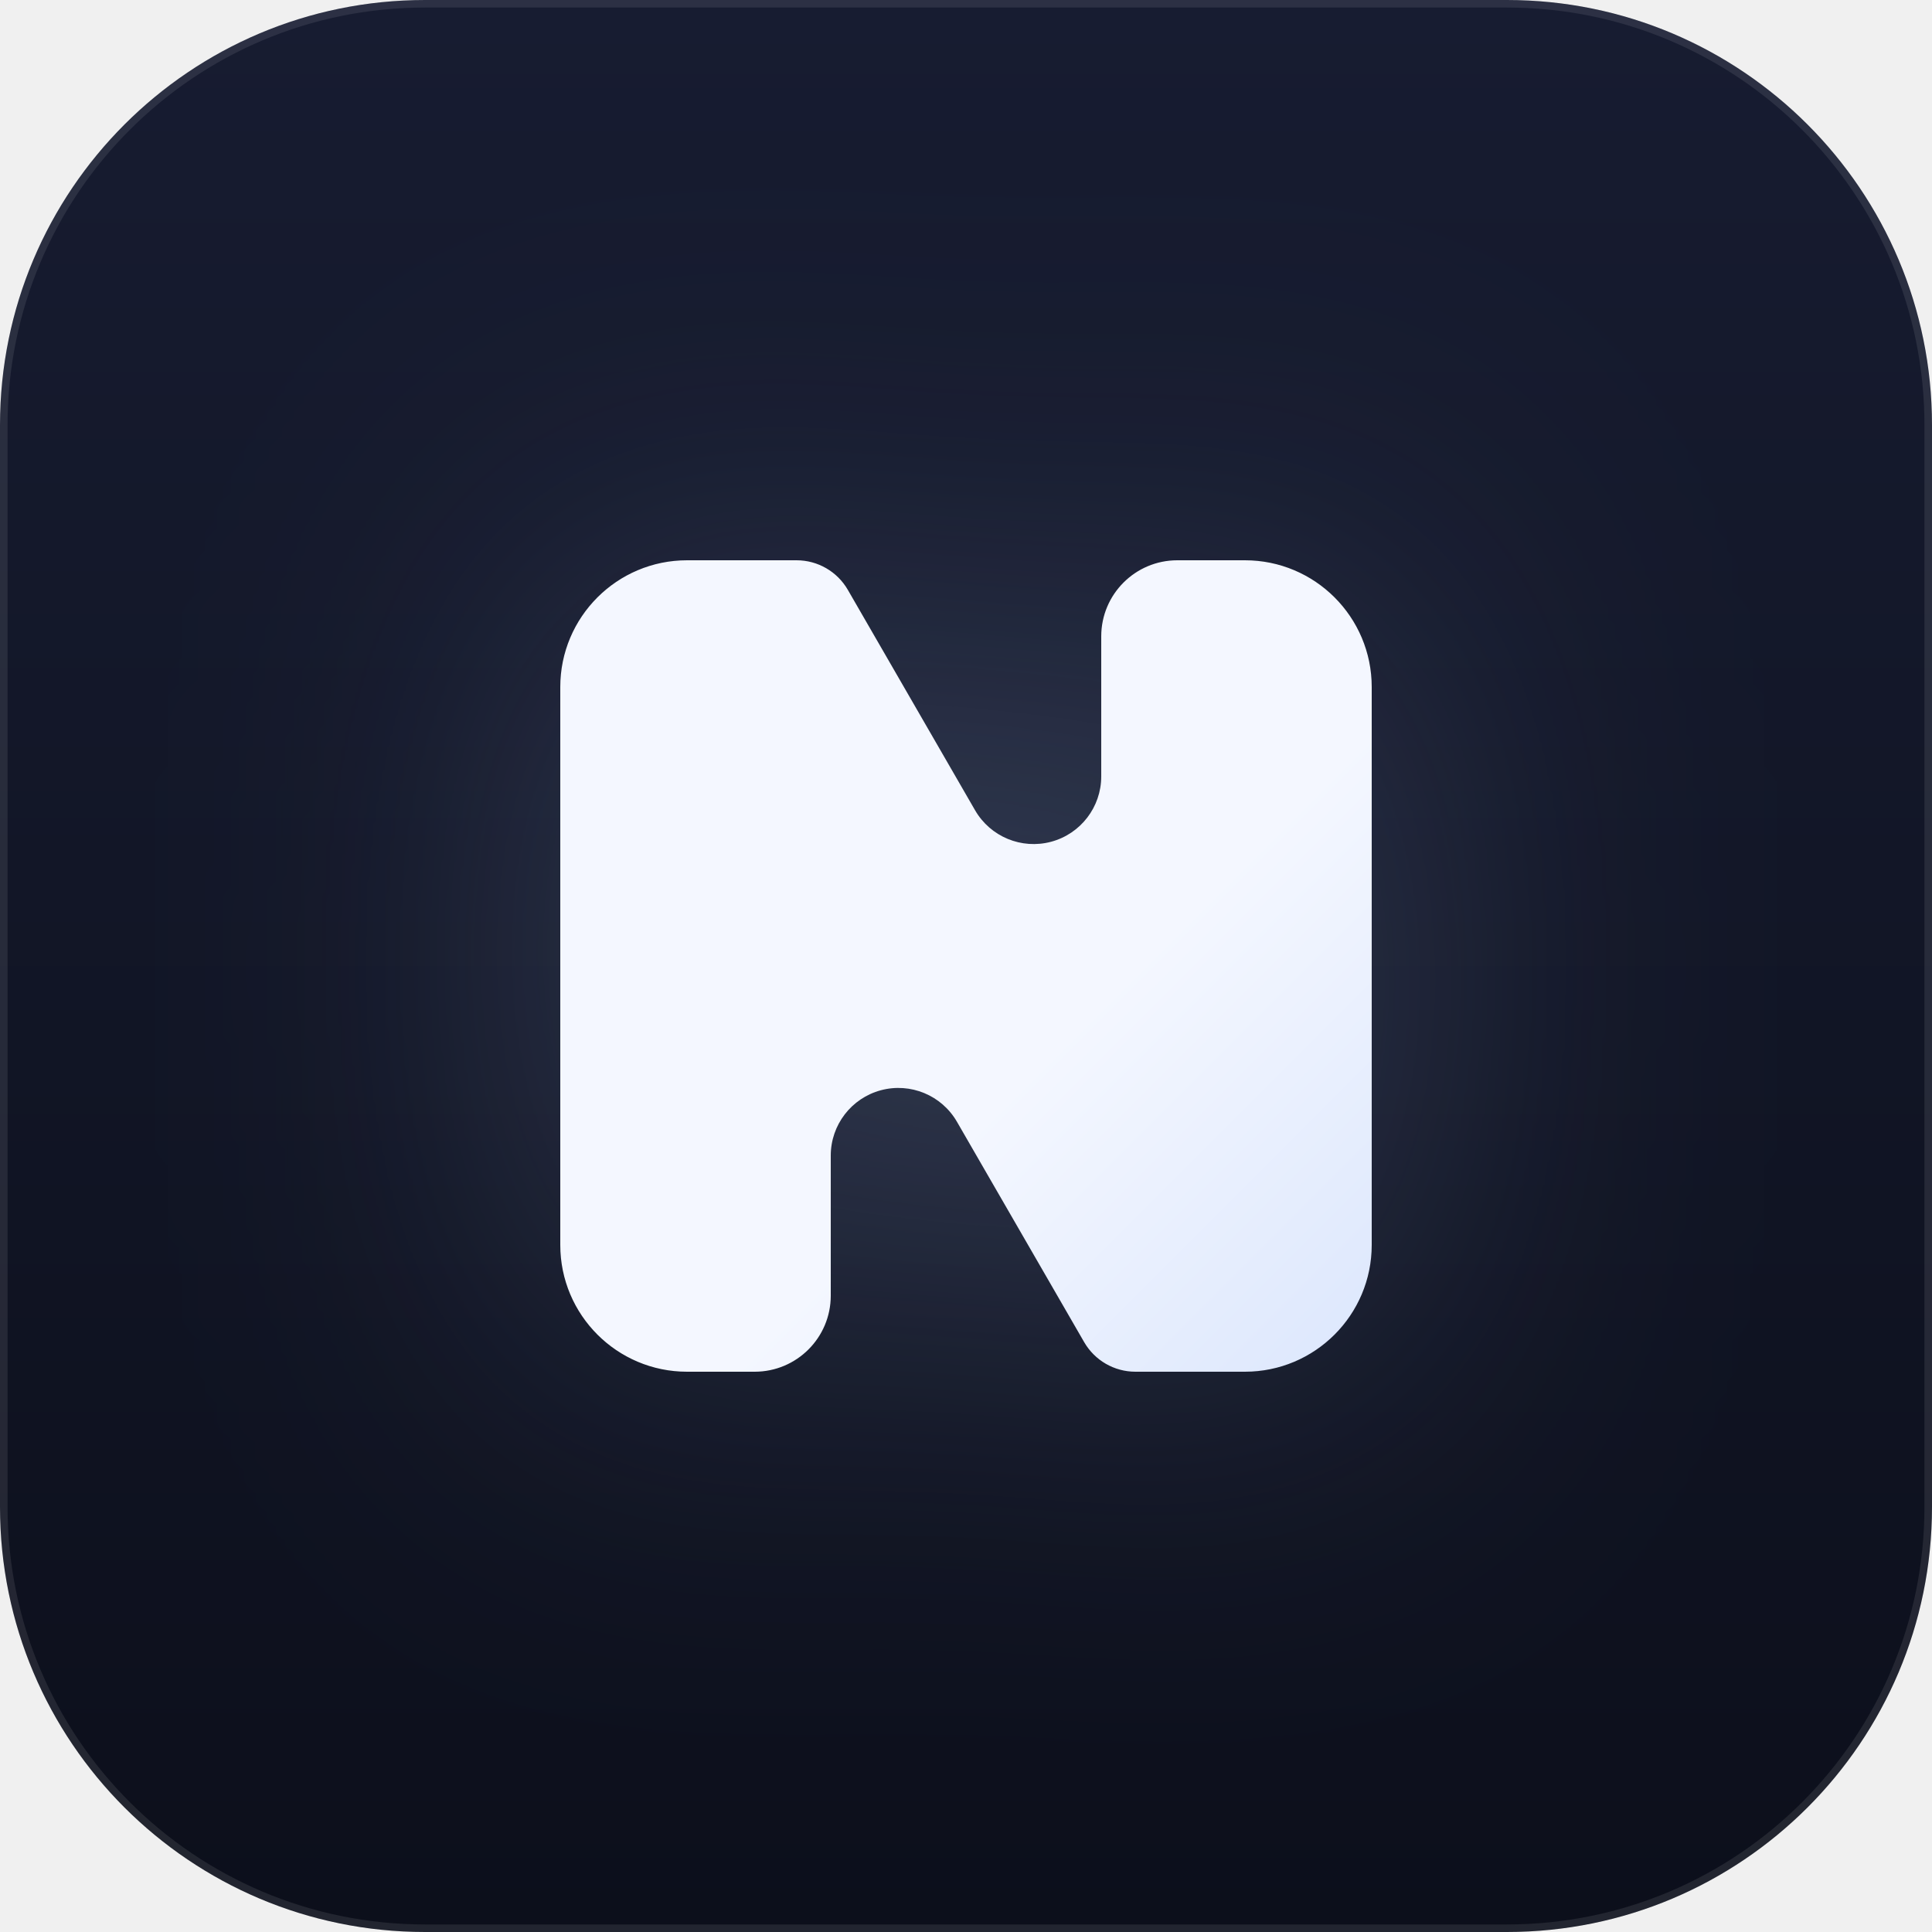
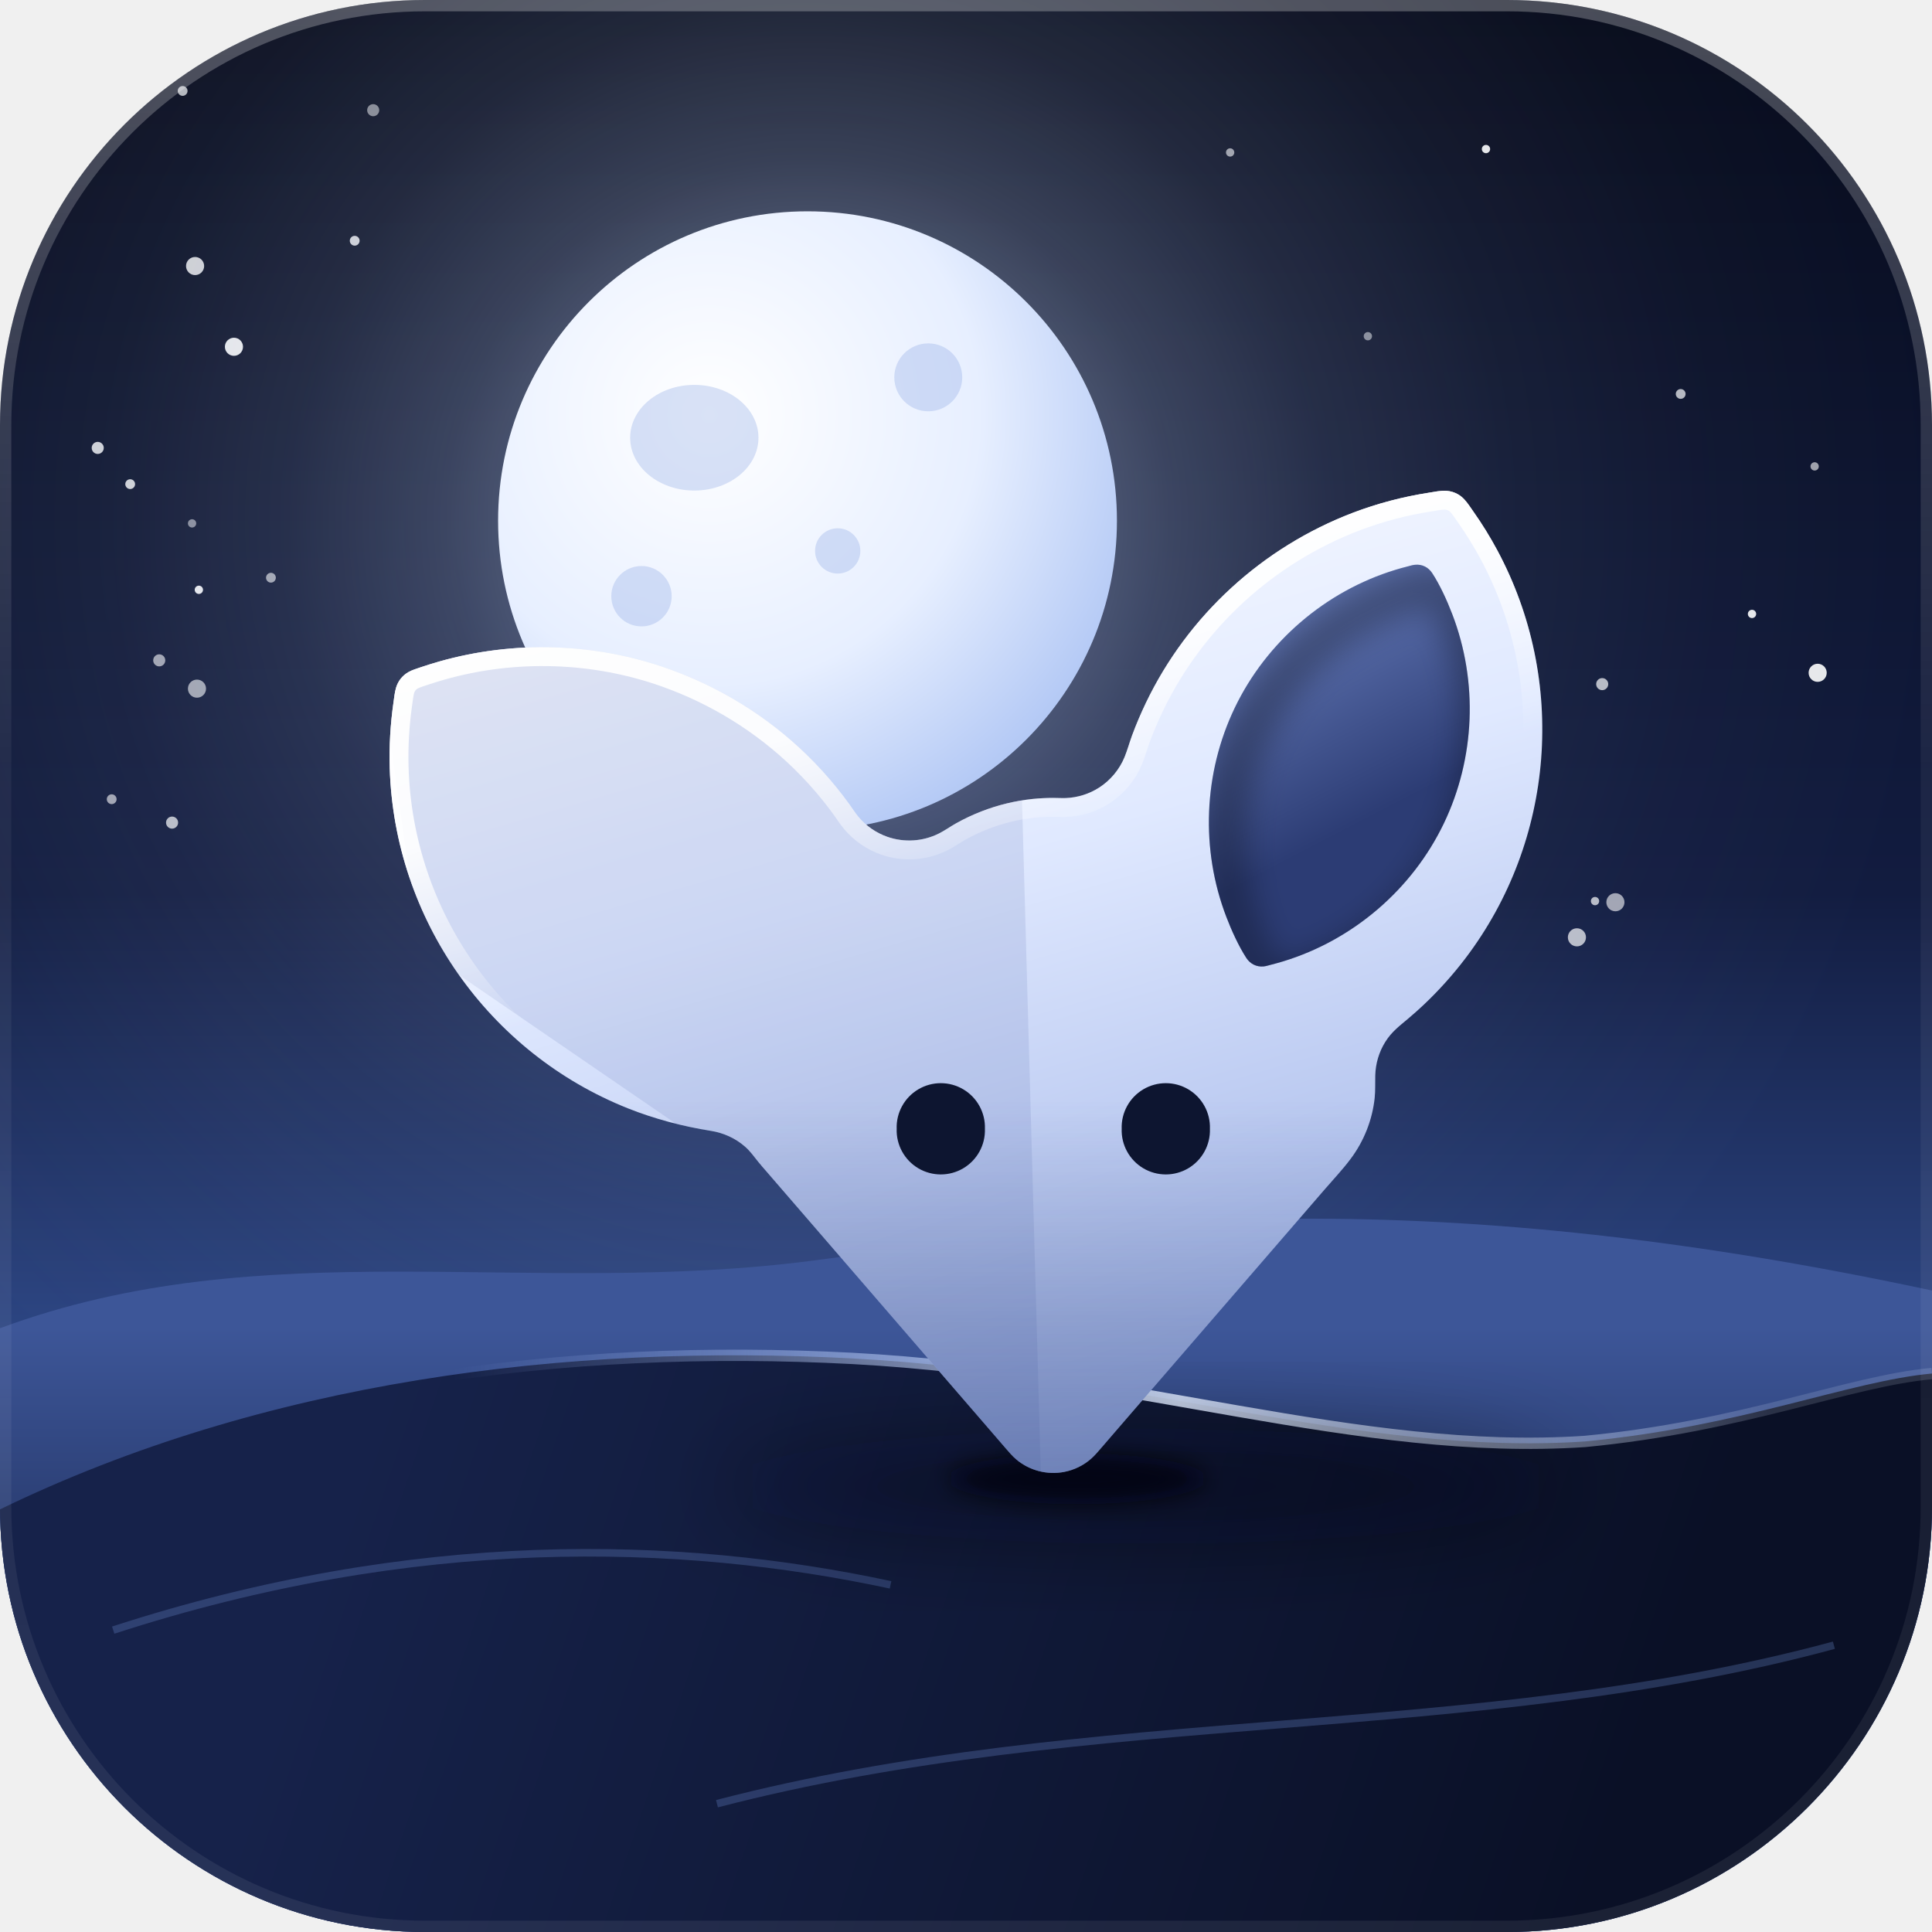
- <svg xmlns="http://www.w3.org/2000/svg" viewBox="0 0 512 512" width="512" height="512" role="img">
+ <svg xmlns="http://www.w3.org/2000/svg" viewBox="0 0 512 512" width="512" height="512">
  <defs>
    <clipPath id="tile">
      <rect width="512" height="512" rx="112.64" />
    </clipPath>
-     <linearGradient id="bg" x1="0" y1="0" x2="0" y2="512" gradientUnits="userSpaceOnUse">
-       <stop offset="0" stop-color="#171c31" />
-       <stop offset="1" stop-color="#0c0f1b" />
+     <filter id="b3" x="-60%" y="-60%" width="220%" height="220%">
+       <feGaussianBlur stdDeviation="3" />
+     </filter>
+     <filter id="b6" x="-60%" y="-60%" width="220%" height="220%">
+       <feGaussianBlur stdDeviation="6" />
+     </filter>
+     <filter id="b12" x="-60%" y="-60%" width="220%" height="220%">
+       <feGaussianBlur stdDeviation="12" />
+     </filter>
+     <filter id="b24" x="-60%" y="-60%" width="220%" height="220%">
+       <feGaussianBlur stdDeviation="24" />
+     </filter>
+     <linearGradient id="edge" x1="0" y1="0" x2="0" y2="512" gradientUnits="userSpaceOnUse">
+       <stop offset="0" stop-color="#fff" stop-opacity="0.26" />
+       <stop offset="0.4" stop-color="#fff" stop-opacity="0.05" />
+       <stop offset="1" stop-color="#fff" stop-opacity="0.07" />
    </linearGradient>
-     <linearGradient id="mk" x1="148" y1="148" x2="364" y2="364" gradientUnits="userSpaceOnUse">
-       <stop offset="0" stop-color="#F4F7FF" />
-       <stop offset="1" stop-color="#AFC8F7" />
+     <linearGradient id="sky" x1="0" y1="0" x2="0" y2="430" gradientUnits="userSpaceOnUse">
+       <stop offset="0" stop-color="#060a1a" />
+       <stop offset="0.55" stop-color="#121c40" />
+       <stop offset="0.82" stop-color="#2c4582" />
+       <stop offset="1" stop-color="#5f7fc4" />
    </linearGradient>
-     <filter id="halo" x="-50%" y="-50%" width="200%" height="200%">
-       <feGaussianBlur stdDeviation="52" />
-     </filter>
+     <radialGradient id="mg" cx="214" cy="138" r="300" gradientUnits="userSpaceOnUse">
+       <stop offset="0" stop-color="#cfe0ff" stop-opacity="0.6" />
+       <stop offset="0.1" stop-color="#cfe0ff" stop-opacity="0.53" />
+       <stop offset="0.2" stop-color="#cfe0ff" stop-opacity="0.389" />
+       <stop offset="0.32" stop-color="#cfe0ff" stop-opacity="0.242" />
+       <stop offset="0.46" stop-color="#cfe0ff" stop-opacity="0.134" />
+       <stop offset="0.62" stop-color="#cfe0ff" stop-opacity="0.066" />
+       <stop offset="0.8" stop-color="#cfe0ff" stop-opacity="0.025" />
+       <stop offset="1" stop-color="#cfe0ff" stop-opacity="0.0" />
+     </radialGradient>
+     <radialGradient id="mn" cx="188" cy="110" r="130" gradientUnits="userSpaceOnUse">
+       <stop offset="0" stop-color="#ffffff" />
+       <stop offset="0.55" stop-color="#e7efff" />
+       <stop offset="1" stop-color="#a9c1f3" />
+     </radialGradient>
+     <linearGradient id="d1" x1="0" y1="352" x2="0" y2="450" gradientUnits="userSpaceOnUse">
+       <stop offset="0" stop-color="#3d5698" />
+       <stop offset="1" stop-color="#1a2852" />
+     </linearGradient>
+     <linearGradient id="d2" x1="90" y1="400" x2="420" y2="512" gradientUnits="userSpaceOnUse">
+       <stop offset="0" stop-color="#16224a" />
+       <stop offset="1" stop-color="#0a1026" />
+     </linearGradient>
+     <linearGradient id="crest" x1="120" y1="0" x2="470" y2="0" gradientUnits="userSpaceOnUse">
+       <stop offset="0" stop-color="#9db9f7" stop-opacity="0" />
+       <stop offset="0.55" stop-color="#dbe7ff" stop-opacity="0.9" />
+       <stop offset="1" stop-color="#dbe7ff" stop-opacity="0.15" />
+     </linearGradient>
+     <path id="b" d="M77.57 156.13C80.06 156.53 82.39 157.58 84.29 159.24C85.31 160.13 86.07 161.2 86.91 162.25C87.43 162.9 87.99 163.52 88.53 164.15C91.91 168.06 95.29 171.97 98.67 175.88C109.9 188.87 121.13 201.86 132.35 214.85C133.44 216.12 134.53 217.38 135.62 218.64C136.39 219.52 137.12 220.43 138.03 221.18C140.61 223.32 144.1 224.22 147.4 223.58C149.37 223.21 151.23 222.3 152.73 220.98C153.49 220.32 154.12 219.54 154.78 218.79C155.76 217.65 156.74 216.52 157.72 215.38C160.88 211.72 164.04 208.07 167.2 204.41C177.78 192.18 188.35 179.94 198.93 167.71C200.64 165.73 202.56 163.7 204.11 161.61C206.71 158.13 208.35 153.98 208.82 149.66C208.98 148.15 208.9 146.67 208.94 145.16C209 142.83 209.68 140.52 210.92 138.54C212.17 136.53 213.7 135.41 215.45 133.93C216.47 133.07 217.47 132.18 218.44 131.27C221.47 128.41 224.27 125.3 226.79 121.98C244.47 98.66 246.91 67.05 233.06 41.28C231.64 38.64 230.06 36.08 228.33 33.63C227.76 32.82 227.21 31.95 226.54 31.23C226.19 30.86 225.81 30.54 225.38 30.28C224.66 29.85 223.85 29.6 223.01 29.54C221.87 29.47 220.67 29.74 219.54 29.92C214.44 30.71 209.4 32.03 204.58 33.86C186.64 40.69 171.89 54.18 163.58 71.48C162.57 73.59 161.65 75.74 160.84 77.93C160.33 79.33 159.93 80.79 159.37 82.18C158.36 84.65 156.58 86.79 154.33 88.24C152.36 89.5 150.07 90.22 147.73 90.31C146.9 90.34 146.06 90.28 145.23 90.28C143.9 90.28 142.56 90.35 141.24 90.48C137.75 90.84 134.32 91.67 131.06 92.94C129.35 93.6 127.68 94.39 126.08 95.28C124.92 95.93 123.83 96.72 122.64 97.32C119.49 98.9 115.77 99.14 112.44 97.97C110.24 97.2 108.25 95.83 106.75 94.04C106.11 93.27 105.57 92.42 104.99 91.61C104.21 90.53 103.4 89.46 102.57 88.43C100.69 86.09 98.66 83.86 96.52 81.77C88.74 74.18 79.36 68.38 69.13 64.74C54.67 59.58 38.62 59.11 23.86 63.29C22.58 63.66 21.31 64.05 20.04 64.48C19.26 64.75 18.44 64.99 17.72 65.4C17.14 65.73 16.63 66.17 16.21 66.69C15.79 67.22 15.49 67.81 15.29 68.45C15.01 69.4 14.91 70.43 14.77 71.41C14.16 75.7 13.9 80.04 14.03 84.37C14.94 114.16 33.5 140.68 61.2 151.7C66.48 153.79 71.97 155.24 77.57 156.13Z" />
+     <clipPath id="bc">
+       <path d="M77.57 156.13C80.06 156.53 82.39 157.58 84.29 159.24C85.31 160.13 86.07 161.2 86.91 162.25C87.43 162.9 87.99 163.52 88.53 164.15C91.91 168.06 95.29 171.97 98.67 175.88C109.9 188.87 121.13 201.86 132.35 214.85C133.44 216.12 134.53 217.38 135.62 218.64C136.39 219.52 137.12 220.43 138.03 221.18C140.61 223.32 144.1 224.22 147.4 223.58C149.37 223.21 151.23 222.3 152.73 220.98C153.49 220.32 154.12 219.54 154.78 218.79C155.76 217.65 156.74 216.52 157.72 215.38C160.88 211.72 164.04 208.07 167.2 204.41C177.78 192.18 188.35 179.94 198.93 167.71C200.64 165.73 202.56 163.7 204.11 161.61C206.71 158.13 208.35 153.98 208.82 149.66C208.98 148.15 208.9 146.67 208.94 145.16C209 142.83 209.68 140.52 210.92 138.54C212.17 136.53 213.7 135.41 215.45 133.93C216.47 133.07 217.47 132.18 218.44 131.27C221.47 128.41 224.27 125.3 226.79 121.98C244.47 98.66 246.91 67.05 233.06 41.28C231.64 38.64 230.06 36.08 228.33 33.63C227.76 32.82 227.21 31.95 226.54 31.23C226.19 30.86 225.81 30.54 225.38 30.28C224.66 29.85 223.85 29.6 223.01 29.54C221.87 29.47 220.67 29.74 219.54 29.92C214.44 30.71 209.4 32.03 204.58 33.86C186.64 40.69 171.89 54.18 163.58 71.48C162.57 73.59 161.65 75.74 160.84 77.93C160.33 79.33 159.93 80.79 159.37 82.18C158.36 84.65 156.58 86.79 154.33 88.24C152.36 89.5 150.07 90.22 147.73 90.31C146.9 90.34 146.06 90.28 145.23 90.28C143.9 90.28 142.56 90.35 141.24 90.48C137.75 90.84 134.32 91.67 131.06 92.94C129.35 93.6 127.68 94.39 126.08 95.28C124.92 95.93 123.83 96.72 122.64 97.32C119.49 98.9 115.77 99.14 112.44 97.97C110.24 97.2 108.25 95.83 106.75 94.04C106.11 93.27 105.57 92.42 104.99 91.61C104.21 90.53 103.4 89.46 102.57 88.43C100.69 86.09 98.66 83.86 96.52 81.77C88.74 74.18 79.36 68.38 69.13 64.74C54.67 59.58 38.62 59.11 23.86 63.29C22.58 63.66 21.31 64.05 20.04 64.48C19.26 64.75 18.44 64.99 17.72 65.4C17.14 65.73 16.63 66.17 16.21 66.69C15.79 67.22 15.49 67.81 15.29 68.45C15.01 69.4 14.91 70.43 14.77 71.41C14.16 75.7 13.9 80.04 14.03 84.37C14.94 114.16 33.5 140.68 61.2 151.7C66.48 153.79 71.97 155.24 77.57 156.13Z" />
+     </clipPath>
+     <clipPath id="ec">
+       <path d="M183.45 121.95C184.22 123.12 185.46 123.74 186.86 123.61C187.35 123.56 187.85 123.39 188.33 123.27C189.14 123.07 189.94 122.84 190.74 122.6C204.57 118.38 216.26 108.35 222.51 95.31C228.7 82.41 229.3 67.27 224.16 53.92C223.16 51.3 221.74 48.17 220.21 45.83C219.44 44.65 218.2 44.03 216.8 44.17C216.31 44.21 215.81 44.38 215.33 44.5C214.52 44.7 213.72 44.93 212.92 45.17C199.09 49.39 187.4 59.43 181.15 72.46C174.96 85.36 174.36 100.5 179.5 113.85C180.5 116.47 181.92 119.6 183.45 121.95Z" />
+     </clipPath>
+     <linearGradient id="fur" x1="94.4" y1="12.8" x2="161.6" y2="243.2" gradientUnits="userSpaceOnUse">
+       <stop offset="0" stop-color="#ffffff" />
+       <stop offset="0.4" stop-color="#e0e9ff" />
+       <stop offset="1" stop-color="#8fa5e0" />
+     </linearGradient>
+     <linearGradient id="earf" x1="102.8" y1="60" x2="139.2" y2="130" gradientUnits="userSpaceOnUse">
+       <stop offset="0" stop-color="#8ba4e6" />
+       <stop offset="1" stop-color="#2c3c74" />
+     </linearGradient>
+     <linearGradient id="ao" x1="0" y1="150" x2="0" y2="232" gradientUnits="userSpaceOnUse">
+       <stop offset="0" stop-color="#26386f" stop-opacity="0" />
+       <stop offset="1" stop-color="#26386f" stop-opacity="0.42" />
+     </linearGradient>
+     <linearGradient id="rim" x1="96.64" y1="20.48" x2="147.6" y2="195.2" gradientUnits="userSpaceOnUse">
+       <stop offset="0" stop-color="#ffffff" stop-opacity="1" />
+       <stop offset="0.3" stop-color="#ffffff" stop-opacity="0.9" />
+       <stop offset="0.52" stop-color="#ffffff" stop-opacity="0" />
+     </linearGradient>
  </defs>
  <g clip-path="url(#tile)">
-     <rect width="512" height="512" fill="url(#bg)" />
-     <g opacity="0.22" filter="url(#halo)">
-       <path transform="translate(256 256) scale(1.12) translate(-128 -128)" d="M32 62 A30 30 0 0 1 62 32 L87.92 32 A14 14 0 0 1 100.04 39 L130.14 91.14 A16 16 0 0 0 160 83.14 L160 50 A18 18 0 0 1 178 32 L194 32 A30 30 0 0 1 224 62 L224 194 A30 30 0 0 1 194 224 L168.08 224 A14 14 0 0 1 155.96 217 L125.86 164.86 A16 16 0 0 0 96 172.86 L96 206 A18 18 0 0 1 78 224 L62 224 A30 30 0 0 1 32 194 Z" fill="#AFC8F7" />
+     <rect width="512" height="512" fill="url(#sky)" />
+     <circle cx="326" cy="40.4" r="1.1" fill="#fff" opacity="0.6" />
+     <circle cx="50.9" cy="138.7" r="1.1" fill="#fff" opacity="0.5" />
+     <circle cx="52.7" cy="156.3" r="1.1" fill="#fff" opacity="0.9" />
+     <circle cx="45.6" cy="218" r="1.6" fill="#fff" opacity="0.7" />
+     <circle cx="71.8" cy="153.1" r="1.3" fill="#fff" opacity="0.6" />
+     <circle cx="51.7" cy="70.5" r="2.4" fill="#fff" opacity="0.8" />
+     <circle cx="62" cy="91.9" r="2.4" fill="#fff" opacity="0.9" />
+     <circle cx="362.5" cy="89.1" r="1.1" fill="#fff" opacity="0.5" />
+     <circle cx="42.2" cy="175" r="1.6" fill="#fff" opacity="0.6" />
+     <circle cx="393.8" cy="39.5" r="1.1" fill="#fff" opacity="0.9" />
+     <circle cx="52.2" cy="182.5" r="2.4" fill="#fff" opacity="0.6" />
+     <circle cx="34.5" cy="128.3" r="1.3" fill="#fff" opacity="0.8" />
+     <circle cx="481.7" cy="178.3" r="2.4" fill="#fff" opacity="0.9" />
+     <circle cx="94" cy="63.8" r="1.3" fill="#fff" opacity="0.8" />
+     <circle cx="29.6" cy="211.8" r="1.3" fill="#fff" opacity="0.6" />
+     <circle cx="25.9" cy="118.7" r="1.6" fill="#fff" opacity="0.8" />
+     <circle cx="422.7" cy="238.8" r="1.1" fill="#fff" opacity="0.7" />
+     <circle cx="428.1" cy="239.1" r="2.4" fill="#fff" opacity="0.6" />
+     <circle cx="480.9" cy="123.6" r="1.1" fill="#fff" opacity="0.6" />
+     <circle cx="48.4" cy="24.1" r="1.3" fill="#fff" opacity="0.7" />
+     <circle cx="464.3" cy="162.7" r="1.1" fill="#fff" opacity="0.9" />
+     <circle cx="417.9" cy="248.4" r="2.4" fill="#fff" opacity="0.7" />
+     <circle cx="371.8" cy="191.3" r="2.4" fill="#fff" opacity="0.9" />
+     <circle cx="98.9" cy="29.2" r="1.6" fill="#fff" opacity="0.5" />
+     <circle cx="424.6" cy="181.3" r="1.6" fill="#fff" opacity="0.7" />
+     <circle cx="445.4" cy="104.4" r="1.3" fill="#fff" opacity="0.7" />
+     <rect width="512" height="512" fill="url(#mg)" />
+     <circle cx="214" cy="138" r="82" fill="url(#mn)" />
+     <g fill="#8fa9e4" opacity="0.34">
+       <ellipse cx="184" cy="116" rx="17" ry="14" />
+       <circle cx="246" cy="100" r="9" />
+       <circle cx="222" cy="146" r="6" />
+       <circle cx="170" cy="158" r="8" />
    </g>
-     <path transform="translate(256 256) scale(1.12) translate(-128 -128)" d="M32 62 A30 30 0 0 1 62 32 L87.92 32 A14 14 0 0 1 100.04 39 L130.14 91.14 A16 16 0 0 0 160 83.14 L160 50 A18 18 0 0 1 178 32 L194 32 A30 30 0 0 1 224 62 L224 194 A30 30 0 0 1 194 224 L168.08 224 A14 14 0 0 1 155.96 217 L125.86 164.86 A16 16 0 0 0 96 172.86 L96 206 A18 18 0 0 1 78 224 L62 224 A30 30 0 0 1 32 194 Z" fill="url(#mk)" />
+     <path d="M0 352C70 326 140 344 216 334S372 312 512 342V512H0Z" fill="url(#d1)" />
+     <path d="M0 400C70 366 150 356 226 360 300 364 360 386 420 382 462 378 490 366 512 364V512H0Z" fill="url(#d2)" />
+     <path d="M0 400C70 366 150 356 226 360 300 364 360 386 420 382 462 378 490 366 512 364" fill="none" stroke="url(#crest)" stroke-width="3" />
+     <g stroke="#6f8fd6" stroke-opacity="0.28" stroke-width="2" fill="none">
+       <path d="M30 432C110 406 180 408 236 420" />
+       <path d="M190 478C290 452 390 462 486 436" />
+     </g>
+     <ellipse cx="303.6" cy="393.9" rx="112" ry="15" fill="#02040c" opacity="0.38" filter="url(#b12)" />
+     <ellipse cx="285.4" cy="391.9" rx="34" ry="6.5" fill="#02040c" opacity="0.75" filter="url(#b3)" />
+     <g transform="translate(256 262) rotate(0) scale(1.34) translate(-128 -128)">
+       <use href="#b" fill="url(#fur)" />
+       <g clip-path="url(#bc)">
+         <path d="M139 88L143 231L90 168L20 120L10 50L70 55L112 97Z" fill="#4a60a8" opacity="0.14" />
+       </g>
+       <path d="M183.45 121.95C184.22 123.12 185.46 123.74 186.86 123.61C187.35 123.56 187.85 123.39 188.33 123.27C189.14 123.07 189.94 122.84 190.74 122.6C204.57 118.38 216.26 108.35 222.51 95.31C228.7 82.41 229.3 67.27 224.16 53.92C223.16 51.3 221.74 48.17 220.21 45.83C219.44 44.65 218.2 44.03 216.8 44.17C216.31 44.21 215.81 44.38 215.33 44.5C214.52 44.7 213.72 44.93 212.92 45.17C199.09 49.39 187.4 59.43 181.15 72.46C174.96 85.36 174.36 100.5 179.5 113.85C180.5 116.47 181.92 119.6 183.45 121.95Z" fill="url(#earf)" />
+       <g clip-path="url(#ec)">
+         <path d="M183.45 121.95C184.22 123.12 185.46 123.74 186.86 123.61C187.35 123.56 187.85 123.39 188.33 123.27C189.14 123.07 189.94 122.84 190.74 122.6C204.57 118.38 216.26 108.35 222.51 95.31C228.7 82.41 229.3 67.27 224.16 53.92C223.16 51.3 221.74 48.17 220.21 45.83C219.44 44.65 218.2 44.03 216.8 44.17C216.31 44.21 215.81 44.38 215.33 44.5C214.52 44.7 213.72 44.93 212.92 45.17C199.09 49.39 187.4 59.43 181.15 72.46C174.96 85.36 174.36 100.5 179.5 113.85C180.5 116.47 181.92 119.6 183.45 121.95Z" fill="none" stroke="#000" stroke-opacity=".28" stroke-width="9" transform="translate(3 4)" filter="url(#b3)" />
+       </g>
+       <g clip-path="url(#bc)">
+         <rect y="150" width="256" height="90" fill="url(#ao)" />
+       </g>
+       <g clip-path="url(#bc)">
+         <use href="#b" fill="none" stroke="url(#rim)" stroke-width="7.46" />
+       </g>
+       <path d="M114.29 155.72A8.73 8.73 0 1 0 131.74 155.72A8.73 8.73 0 1 0 114.29 155.72Z" fill="#0d1530" />
+       <path d="M158.79 155.72A8.73 8.73 0 1 0 176.24 155.72A8.73 8.73 0 1 0 158.79 155.72Z" fill="#0d1530" />
+     </g>
  </g>
-   <rect x="1" y="1" width="510" height="510" rx="111.64" fill="none" stroke="#ffffff" stroke-opacity="0.09" stroke-width="2" />
+   <rect x="1.5" y="1.5" width="509" height="509" rx="111.14" fill="none" stroke="url(#edge)" stroke-width="3" />
</svg>
